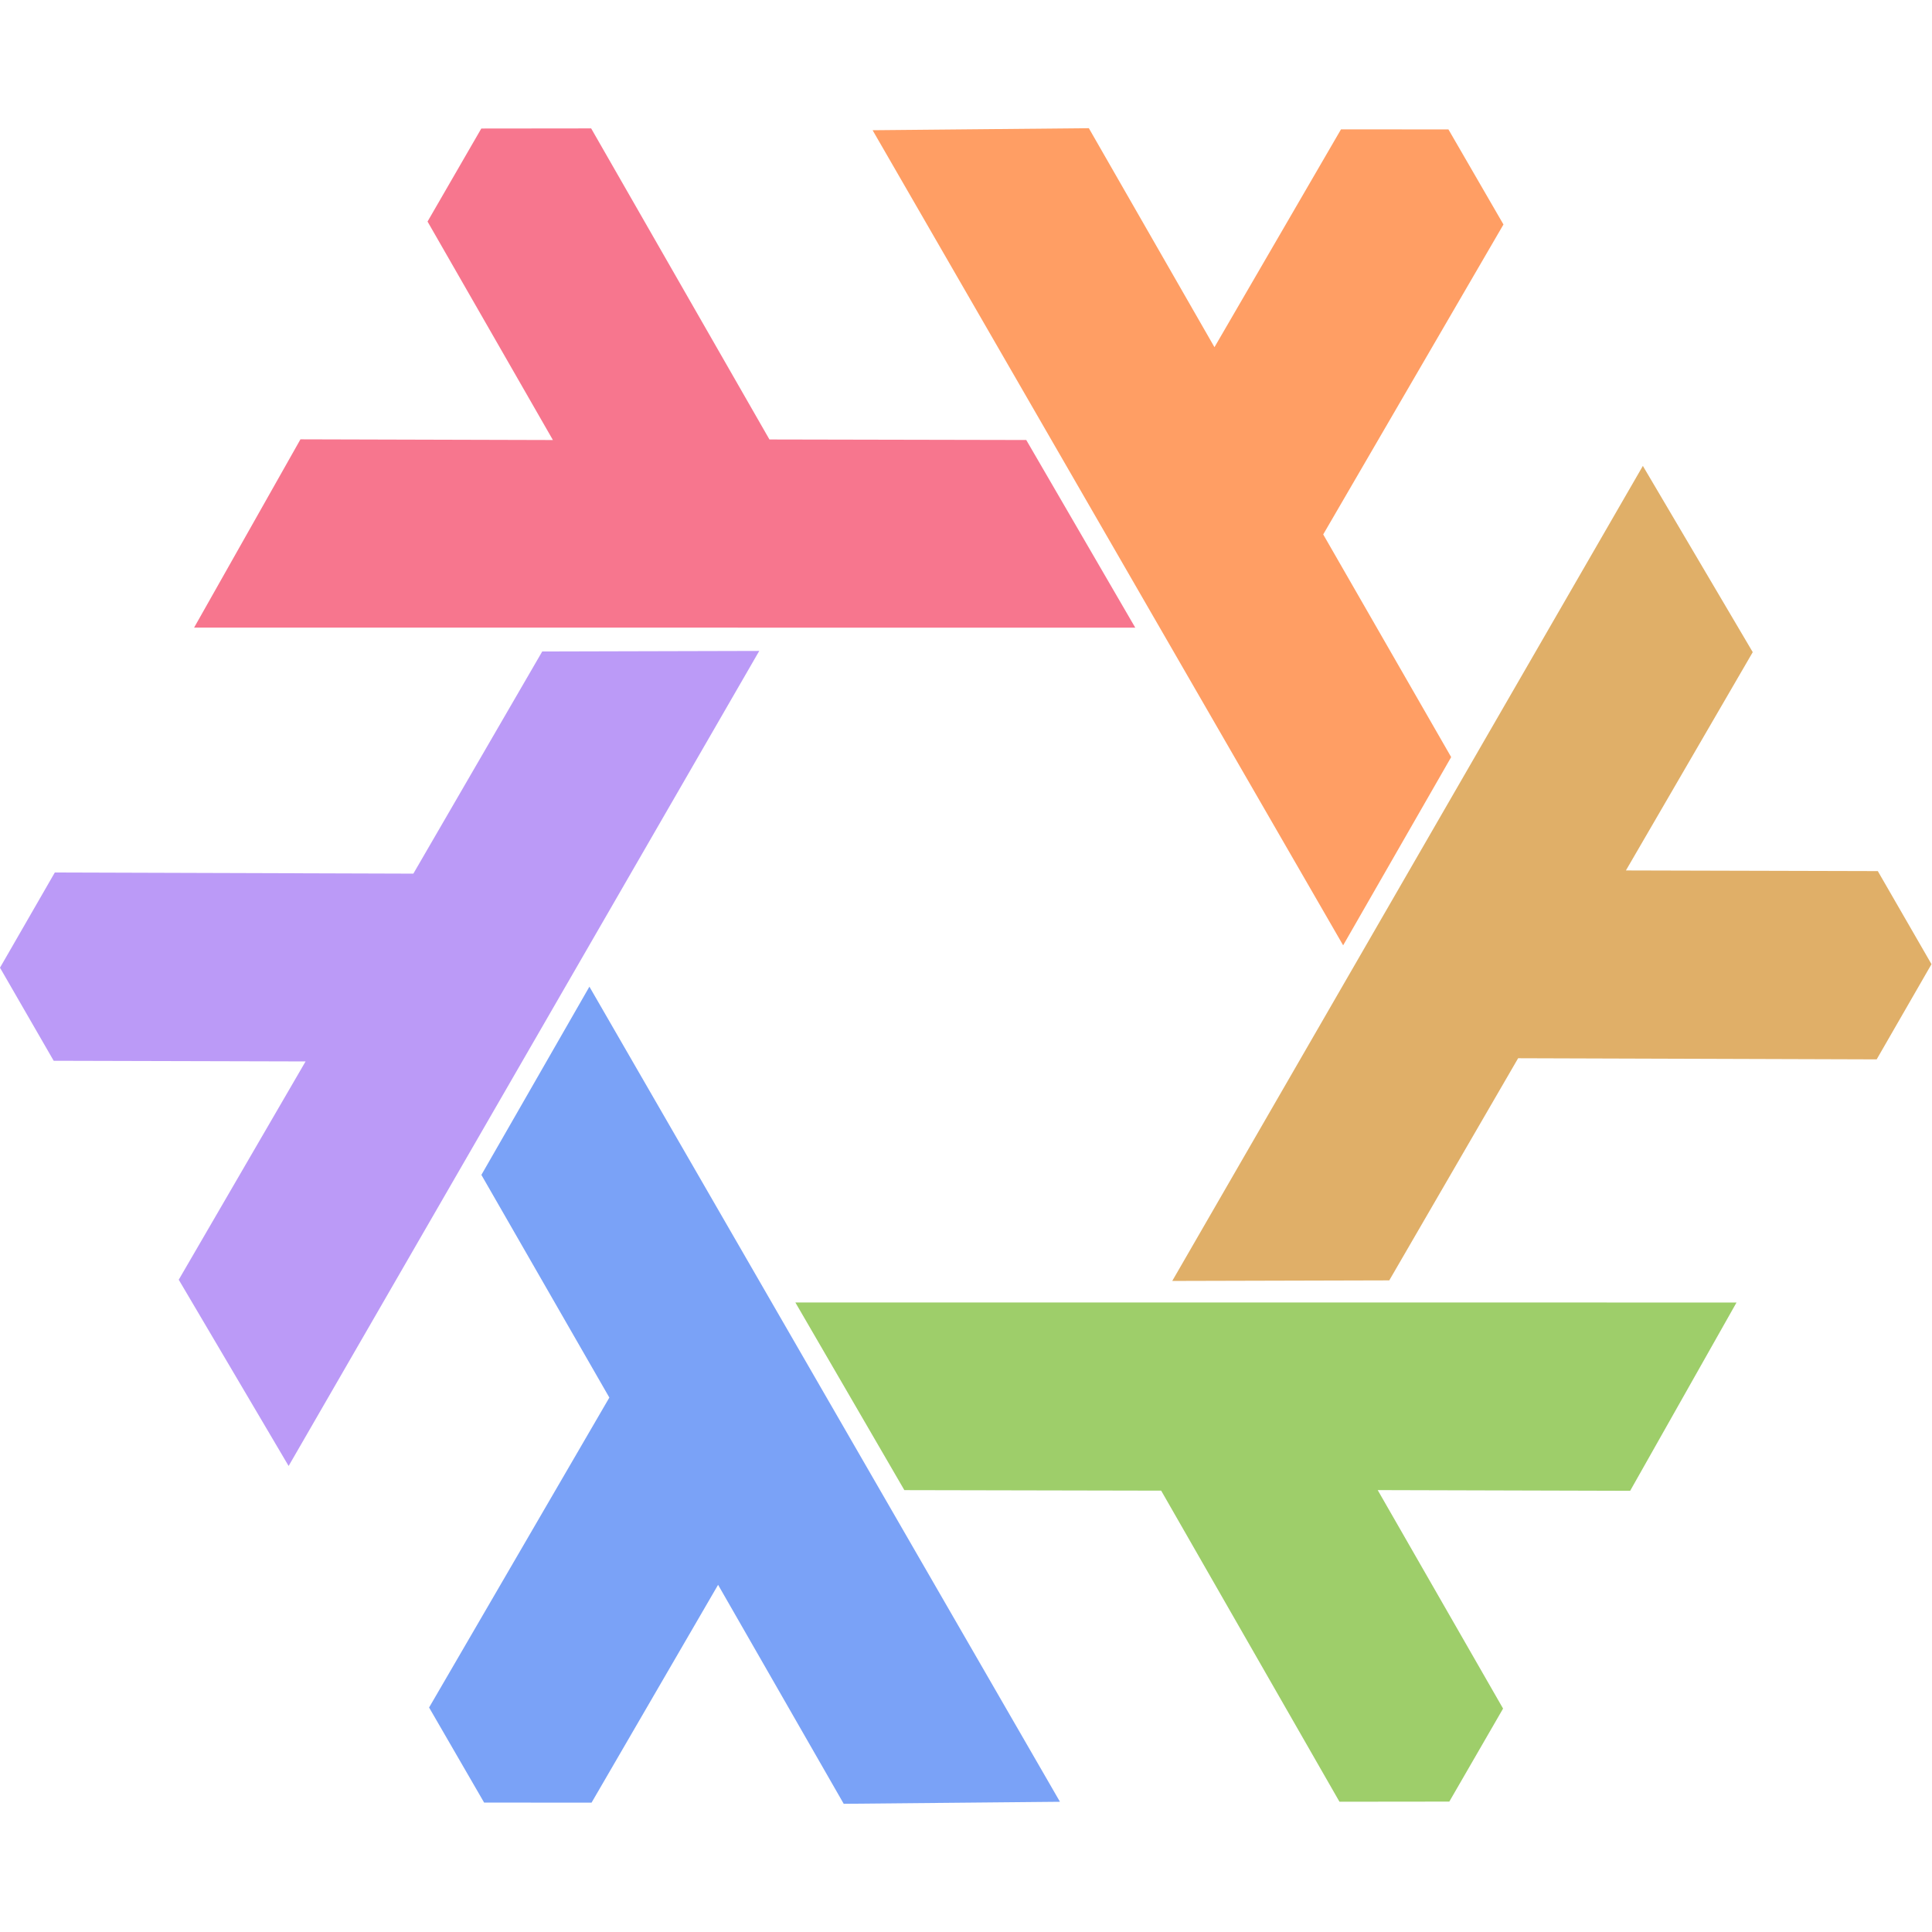
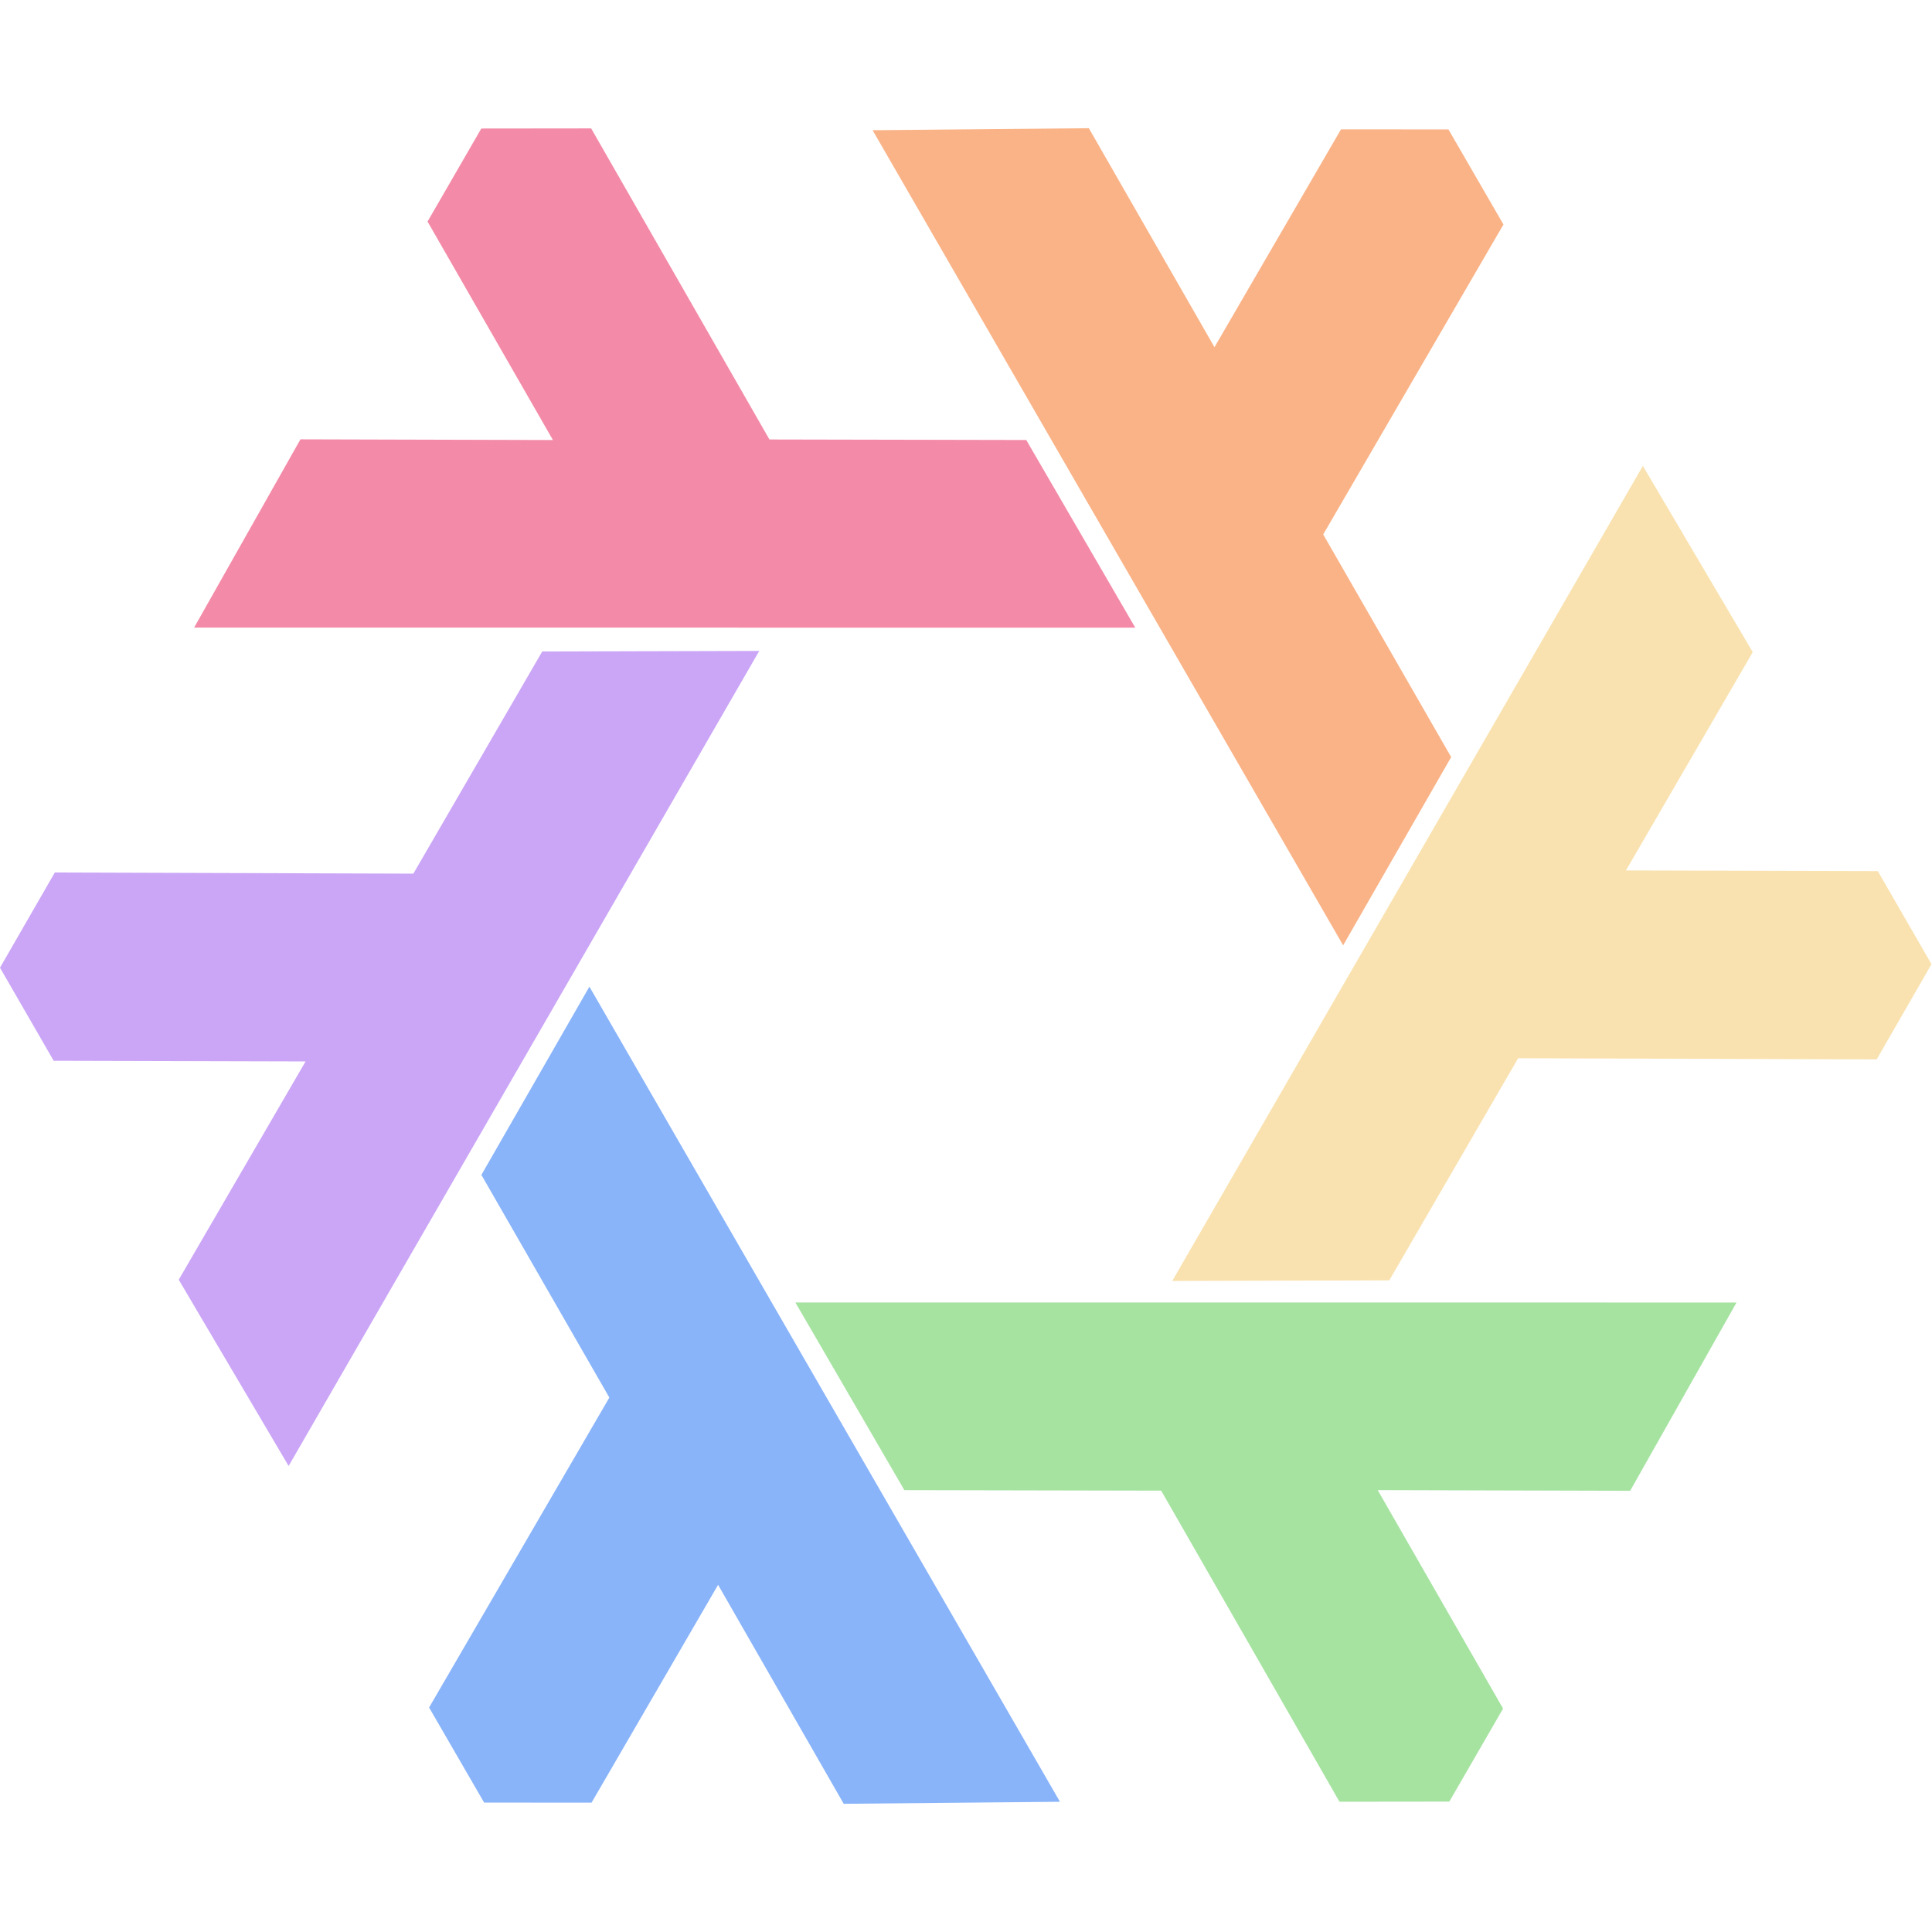
<svg xmlns="http://www.w3.org/2000/svg" xmlns:xlink="http://www.w3.org/1999/xlink" version="1.1" id="svg2" viewBox="0 0 501.563 501.563" height="535" width="535">
-   <defs id="defs4" fill="#101119">
-     <linearGradient id="main" fill="#101119">
-       <stop style="stop-color:#9ECE6A;stop-opacity:1;" offset="0" fill="#101119" />
-       <stop style="stop-color:#9ECE6A;stop-opacity:1;" offset="1" fill="#101119" />
+   <defs id="defs4" fill="#11111B">
+     <linearGradient id="main" fill="#11111B">
+       <stop style="stop-color:#A6E3A1;stop-opacity:1;" offset="0" fill="#11111B" />
+       <stop style="stop-color:#A6E3A1;stop-opacity:1;" offset="1" fill="#11111B" />
    </linearGradient>
-     <linearGradient id="linearGradient3" fill="#101119">
-       <stop style="stop-color:#FF9E64;stop-opacity:1;" offset="0" fill="#101119" />
-       <stop style="stop-color:#FF9E64;stop-opacity:1;" offset="1" fill="#101119" />
+     <linearGradient id="linearGradient3" fill="#11111B">
+       <stop style="stop-color:#FAB387;stop-opacity:1;" offset="0" fill="#11111B" />
+       <stop style="stop-color:#FAB387;stop-opacity:1;" offset="1" fill="#11111B" />
    </linearGradient>
-     <linearGradient id="linearGradient6" fill="#101119">
-       <stop style="stop-color:#9ECE6A;stop-opacity:1;" offset="0" fill="#101119" />
-       <stop style="stop-color:#9ECE6A;stop-opacity:1;" offset="1" fill="#101119" />
+     <linearGradient id="linearGradient6" fill="#11111B">
+       <stop style="stop-color:#A6E3A1;stop-opacity:1;" offset="0" fill="#11111B" />
+       <stop style="stop-color:#A6E3A1;stop-opacity:1;" offset="1" fill="#11111B" />
    </linearGradient>
-     <linearGradient id="linearGradient9" fill="#101119">
-       <stop style="stop-color:#9ECE6A;stop-opacity:1;" offset="0" fill="#101119" />
-       <stop style="stop-color:#9ECE6A;stop-opacity:1;" offset="1" fill="#101119" />
+     <linearGradient id="linearGradient9" fill="#11111B">
+       <stop style="stop-color:#A6E3A1;stop-opacity:1;" offset="0" fill="#11111B" />
+       <stop style="stop-color:#A6E3A1;stop-opacity:1;" offset="1" fill="#11111B" />
    </linearGradient>
-     <linearGradient id="linearGradient12" fill="#101119">
-       <stop style="stop-color:#FF9E64;stop-opacity:1;" offset="0" fill="#101119" />
-       <stop style="stop-color:#FF9E64;stop-opacity:1;" offset="1" fill="#101119" />
+     <linearGradient id="linearGradient12" fill="#11111B">
+       <stop style="stop-color:#FAB387;stop-opacity:1;" offset="0" fill="#11111B" />
+       <stop style="stop-color:#FAB387;stop-opacity:1;" offset="1" fill="#11111B" />
    </linearGradient>
-     <linearGradient id="linearGradient15" fill="#101119">
-       <stop style="stop-color:#FF9E64;stop-opacity:1;" offset="0" fill="#101119" />
-       <stop style="stop-color:#FF9E64;stop-opacity:1;" offset="1" fill="#101119" />
+     <linearGradient id="linearGradient15" fill="#11111B">
+       <stop style="stop-color:#FAB387;stop-opacity:1;" offset="0" fill="#11111B" />
+       <stop style="stop-color:#FAB387;stop-opacity:1;" offset="1" fill="#11111B" />
    </linearGradient>
-     <linearGradient y2="880.377" x2="-414.387" y1="782.336" x1="-584.199" gradientTransform="translate(864.6959,-1491.341)" gradientUnits="userSpaceOnUse" id="linearGradient1299" xlink:href="#linearGradient3" fill="#101119" />
-     <linearGradient y2="460.518" x2="389.576" y1="351.411" x1="200.597" gradientTransform="translate(210.8202,-765.2761)" gradientUnits="userSpaceOnUse" id="linearGradient1713" xlink:href="#main" fill="#101119" />
-     <linearGradient xlink:href="#linearGradient6" id="linearGradient4" gradientUnits="userSpaceOnUse" gradientTransform="rotate(60,1285.574,-127.0267)" x1="200.597" y1="351.411" x2="389.576" y2="460.518" fill="#101119" />
-     <linearGradient xlink:href="#linearGradient9" id="linearGradient7" gradientUnits="userSpaceOnUse" gradientTransform="rotate(180,372.0935,-188.1809)" x1="200.597" y1="351.411" x2="389.576" y2="460.518" fill="#101119" />
-     <linearGradient xlink:href="#linearGradient12" id="linearGradient10" gradientUnits="userSpaceOnUse" gradientTransform="rotate(120,405.5041,279.2029)" x1="-584.199" y1="782.336" x2="-414.387" y2="880.377" fill="#101119" />
-     <linearGradient xlink:href="#linearGradient15" id="linearGradient13" gradientUnits="userSpaceOnUse" gradientTransform="rotate(-120,-455.5726,-219.8159)" x1="-584.199" y1="782.336" x2="-414.387" y2="880.377" fill="#101119" />
+     <linearGradient y2="880.377" x2="-414.387" y1="782.336" x1="-584.199" gradientTransform="translate(864.6959,-1491.341)" gradientUnits="userSpaceOnUse" id="linearGradient1299" xlink:href="#linearGradient3" fill="#11111B" />
+     <linearGradient y2="460.518" x2="389.576" y1="351.411" x1="200.597" gradientTransform="translate(210.8202,-765.2761)" gradientUnits="userSpaceOnUse" id="linearGradient1713" xlink:href="#main" fill="#11111B" />
+     <linearGradient xlink:href="#linearGradient6" id="linearGradient4" gradientUnits="userSpaceOnUse" gradientTransform="rotate(60,1285.574,-127.0267)" x1="200.597" y1="351.411" x2="389.576" y2="460.518" fill="#11111B" />
+     <linearGradient xlink:href="#linearGradient9" id="linearGradient7" gradientUnits="userSpaceOnUse" gradientTransform="rotate(180,372.0935,-188.1809)" x1="200.597" y1="351.411" x2="389.576" y2="460.518" fill="#11111B" />
+     <linearGradient xlink:href="#linearGradient12" id="linearGradient10" gradientUnits="userSpaceOnUse" gradientTransform="rotate(120,405.5041,279.2029)" x1="-584.199" y1="782.336" x2="-414.387" y2="880.377" fill="#11111B" />
+     <linearGradient xlink:href="#linearGradient15" id="linearGradient13" gradientUnits="userSpaceOnUse" gradientTransform="rotate(-120,-455.5726,-219.8159)" x1="-584.199" y1="782.336" x2="-414.387" y2="880.377" fill="#11111B" />
  </defs>
  <g transform="translate(-156.4837,537.5614)" style="display:inline;opacity:1" id="layer3">
    <g style="stroke-width:11.051" transform="matrix(0.09048806,0,0,0.09048806,142.3238,-419.8252)" id="g955">
      <g transform="matrix(11.04762,0,0,11.04762,-1572.289,9377.711)" id="g869">
        <g transform="rotate(-60,226.3575,-449.372)" id="g932" style="stroke-width:11.051">
-           <path id="path3336-6" d="m 449.719,-420.513 122.197,211.675 -56.157,0.527 -32.624,-56.869 -32.856,56.565 -27.902,-0.011 -14.291,-24.69 46.81,-80.49 -33.229,-57.826 z" style="opacity:1;fill:#9ECE6A;fill-opacity:1;fill-rule:evenodd;stroke:none" />
+           <path id="path3336-6" d="m 449.719,-420.513 122.197,211.675 -56.157,0.527 -32.624,-56.869 -32.856,56.565 -27.902,-0.011 -14.291,-24.69 46.81,-80.49 -33.229,-57.826 z" style="opacity:1;fill:#A6E3A1;fill-opacity:1;fill-rule:evenodd;stroke:none" />
        </g>
-         <path id="path4260-0" d="m 309.549,-710.388 122.197,211.675 -56.157,0.527 -32.624,-56.869 -32.856,56.565 -27.902,-0.011 -14.291,-24.69 46.81,-80.49 -33.229,-57.826 z" style="fill:#7AA2F7;fill-opacity:1;fill-rule:evenodd;stroke:none" />
-         <path id="use3439-6" d="m 353.655,-797.579 -122.218,211.663 -28.535,-48.37 32.938,-56.687 -65.415,-0.172 -13.942,-24.17 14.236,-24.721 93.112,0.294 33.464,-57.69 z" style="fill:#BB9AF7;fill-opacity:1;fill-rule:evenodd;stroke:none" />
-         <path id="use3449-5" d="m 505.288,-721.125 -122.197,-211.675 56.157,-0.527 32.624,56.869 32.856,-56.565 27.902,0.011 14.291,24.69 -46.81,80.49 33.229,57.826 z" style="fill:#FF9E64;fill-opacity:1;fill-rule:evenodd;stroke:none" />
-         <path id="use4354-5" d="m 451.302,-803.62 -244.414,-0.012 27.622,-48.897 65.562,0.182 -32.559,-56.737 13.961,-24.159 28.527,-0.031 46.301,80.784 66.693,0.135 z" style="fill:#F7768E;fill-opacity:1;fill-rule:evenodd;stroke:none" />
-         <path id="use4362-2" d="m 460.905,-633.966 122.218,-211.663 28.535,48.37 -32.938,56.687 65.415,0.172 13.942,24.17 -14.236,24.721 -93.112,-0.294 -33.464,57.69 z" style="fill:#E0AF68;fill-opacity:1;fill-rule:evenodd;stroke:none" />
+         <path id="path4260-0" d="m 309.549,-710.388 122.197,211.675 -56.157,0.527 -32.624,-56.869 -32.856,56.565 -27.902,-0.011 -14.291,-24.69 46.81,-80.49 -33.229,-57.826 z" style="fill:#89B4FA;fill-opacity:1;fill-rule:evenodd;stroke:none" />
+         <path id="use3439-6" d="m 353.655,-797.579 -122.218,211.663 -28.535,-48.37 32.938,-56.687 -65.415,-0.172 -13.942,-24.17 14.236,-24.721 93.112,0.294 33.464,-57.69 z" style="fill:#CBA6F7;fill-opacity:1;fill-rule:evenodd;stroke:none" />
+         <path id="use3449-5" d="m 505.288,-721.125 -122.197,-211.675 56.157,-0.527 32.624,56.869 32.856,-56.565 27.902,0.011 14.291,24.69 -46.81,80.49 33.229,57.826 z" style="fill:#FAB387;fill-opacity:1;fill-rule:evenodd;stroke:none" />
+         <path id="use4354-5" d="m 451.302,-803.62 -244.414,-0.012 27.622,-48.897 65.562,0.182 -32.559,-56.737 13.961,-24.159 28.527,-0.031 46.301,80.784 66.693,0.135 z" style="fill:#F38BA8;fill-opacity:1;fill-rule:evenodd;stroke:none" />
+         <path id="use4362-2" d="m 460.905,-633.966 122.218,-211.663 28.535,48.37 -32.938,56.687 65.415,0.172 13.942,24.17 -14.236,24.721 -93.112,-0.294 -33.464,57.69 z" style="fill:#F9E2AF;fill-opacity:1;fill-rule:evenodd;stroke:none" />
      </g>
    </g>
  </g>
</svg>
